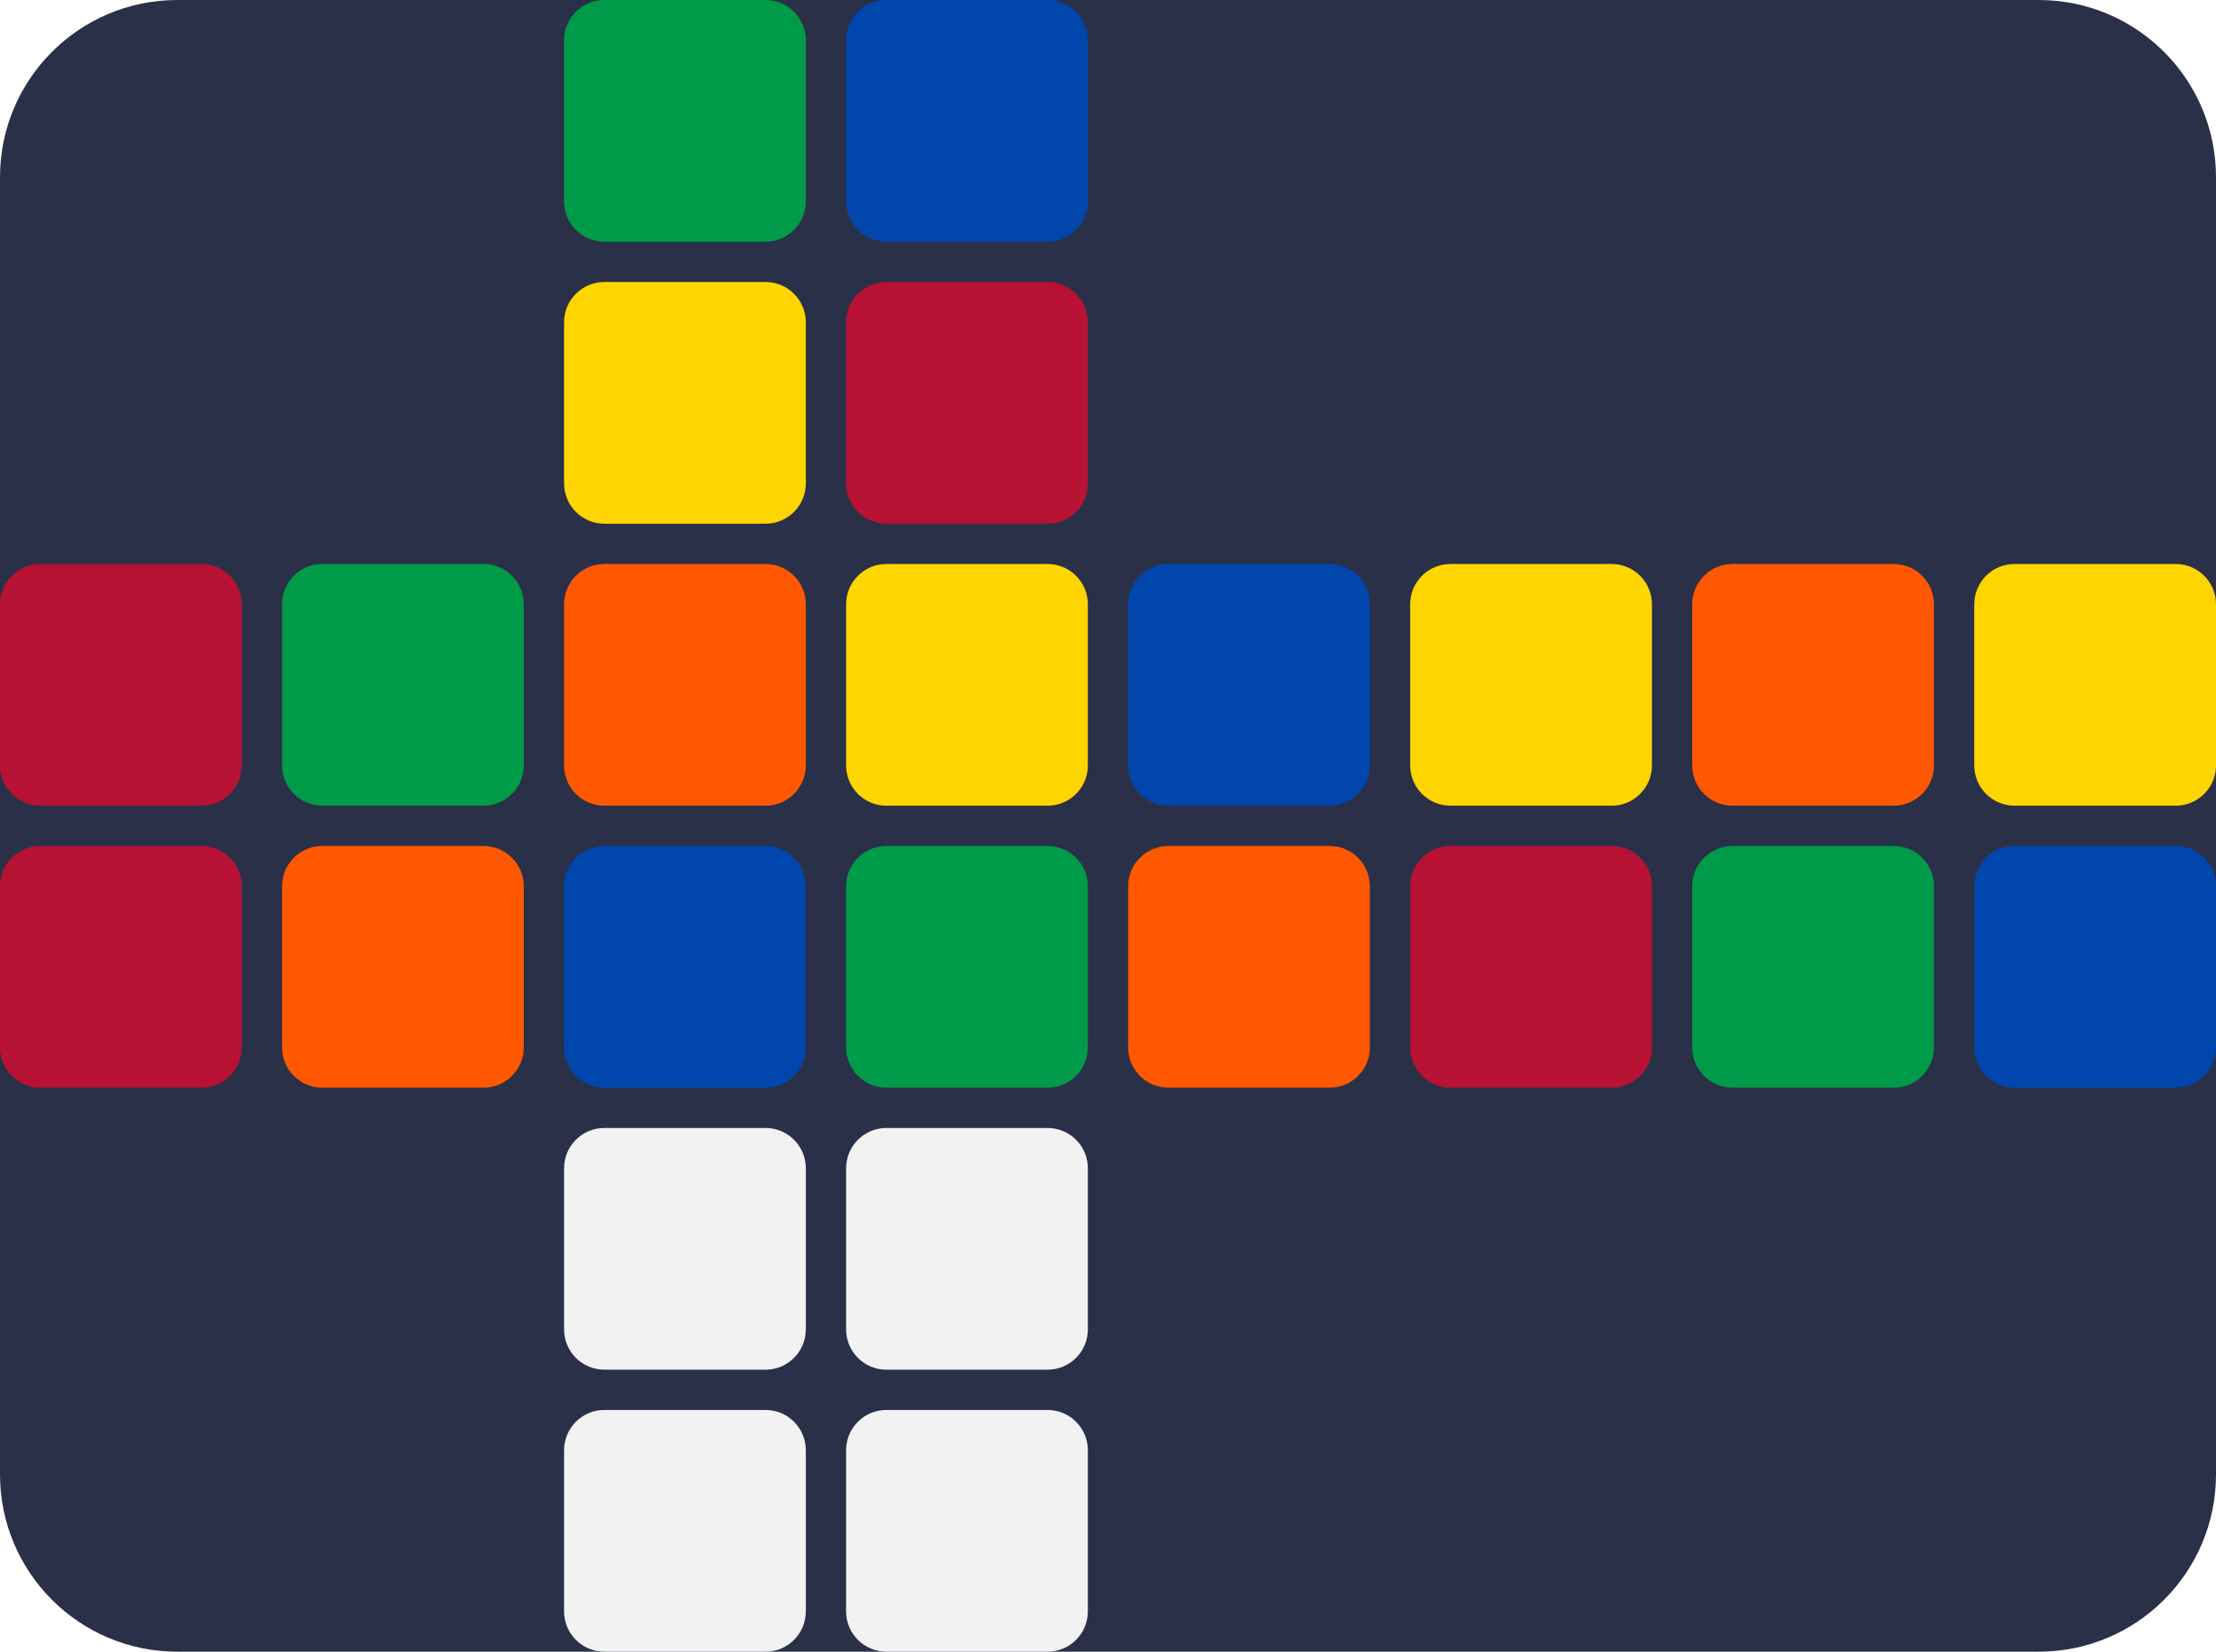
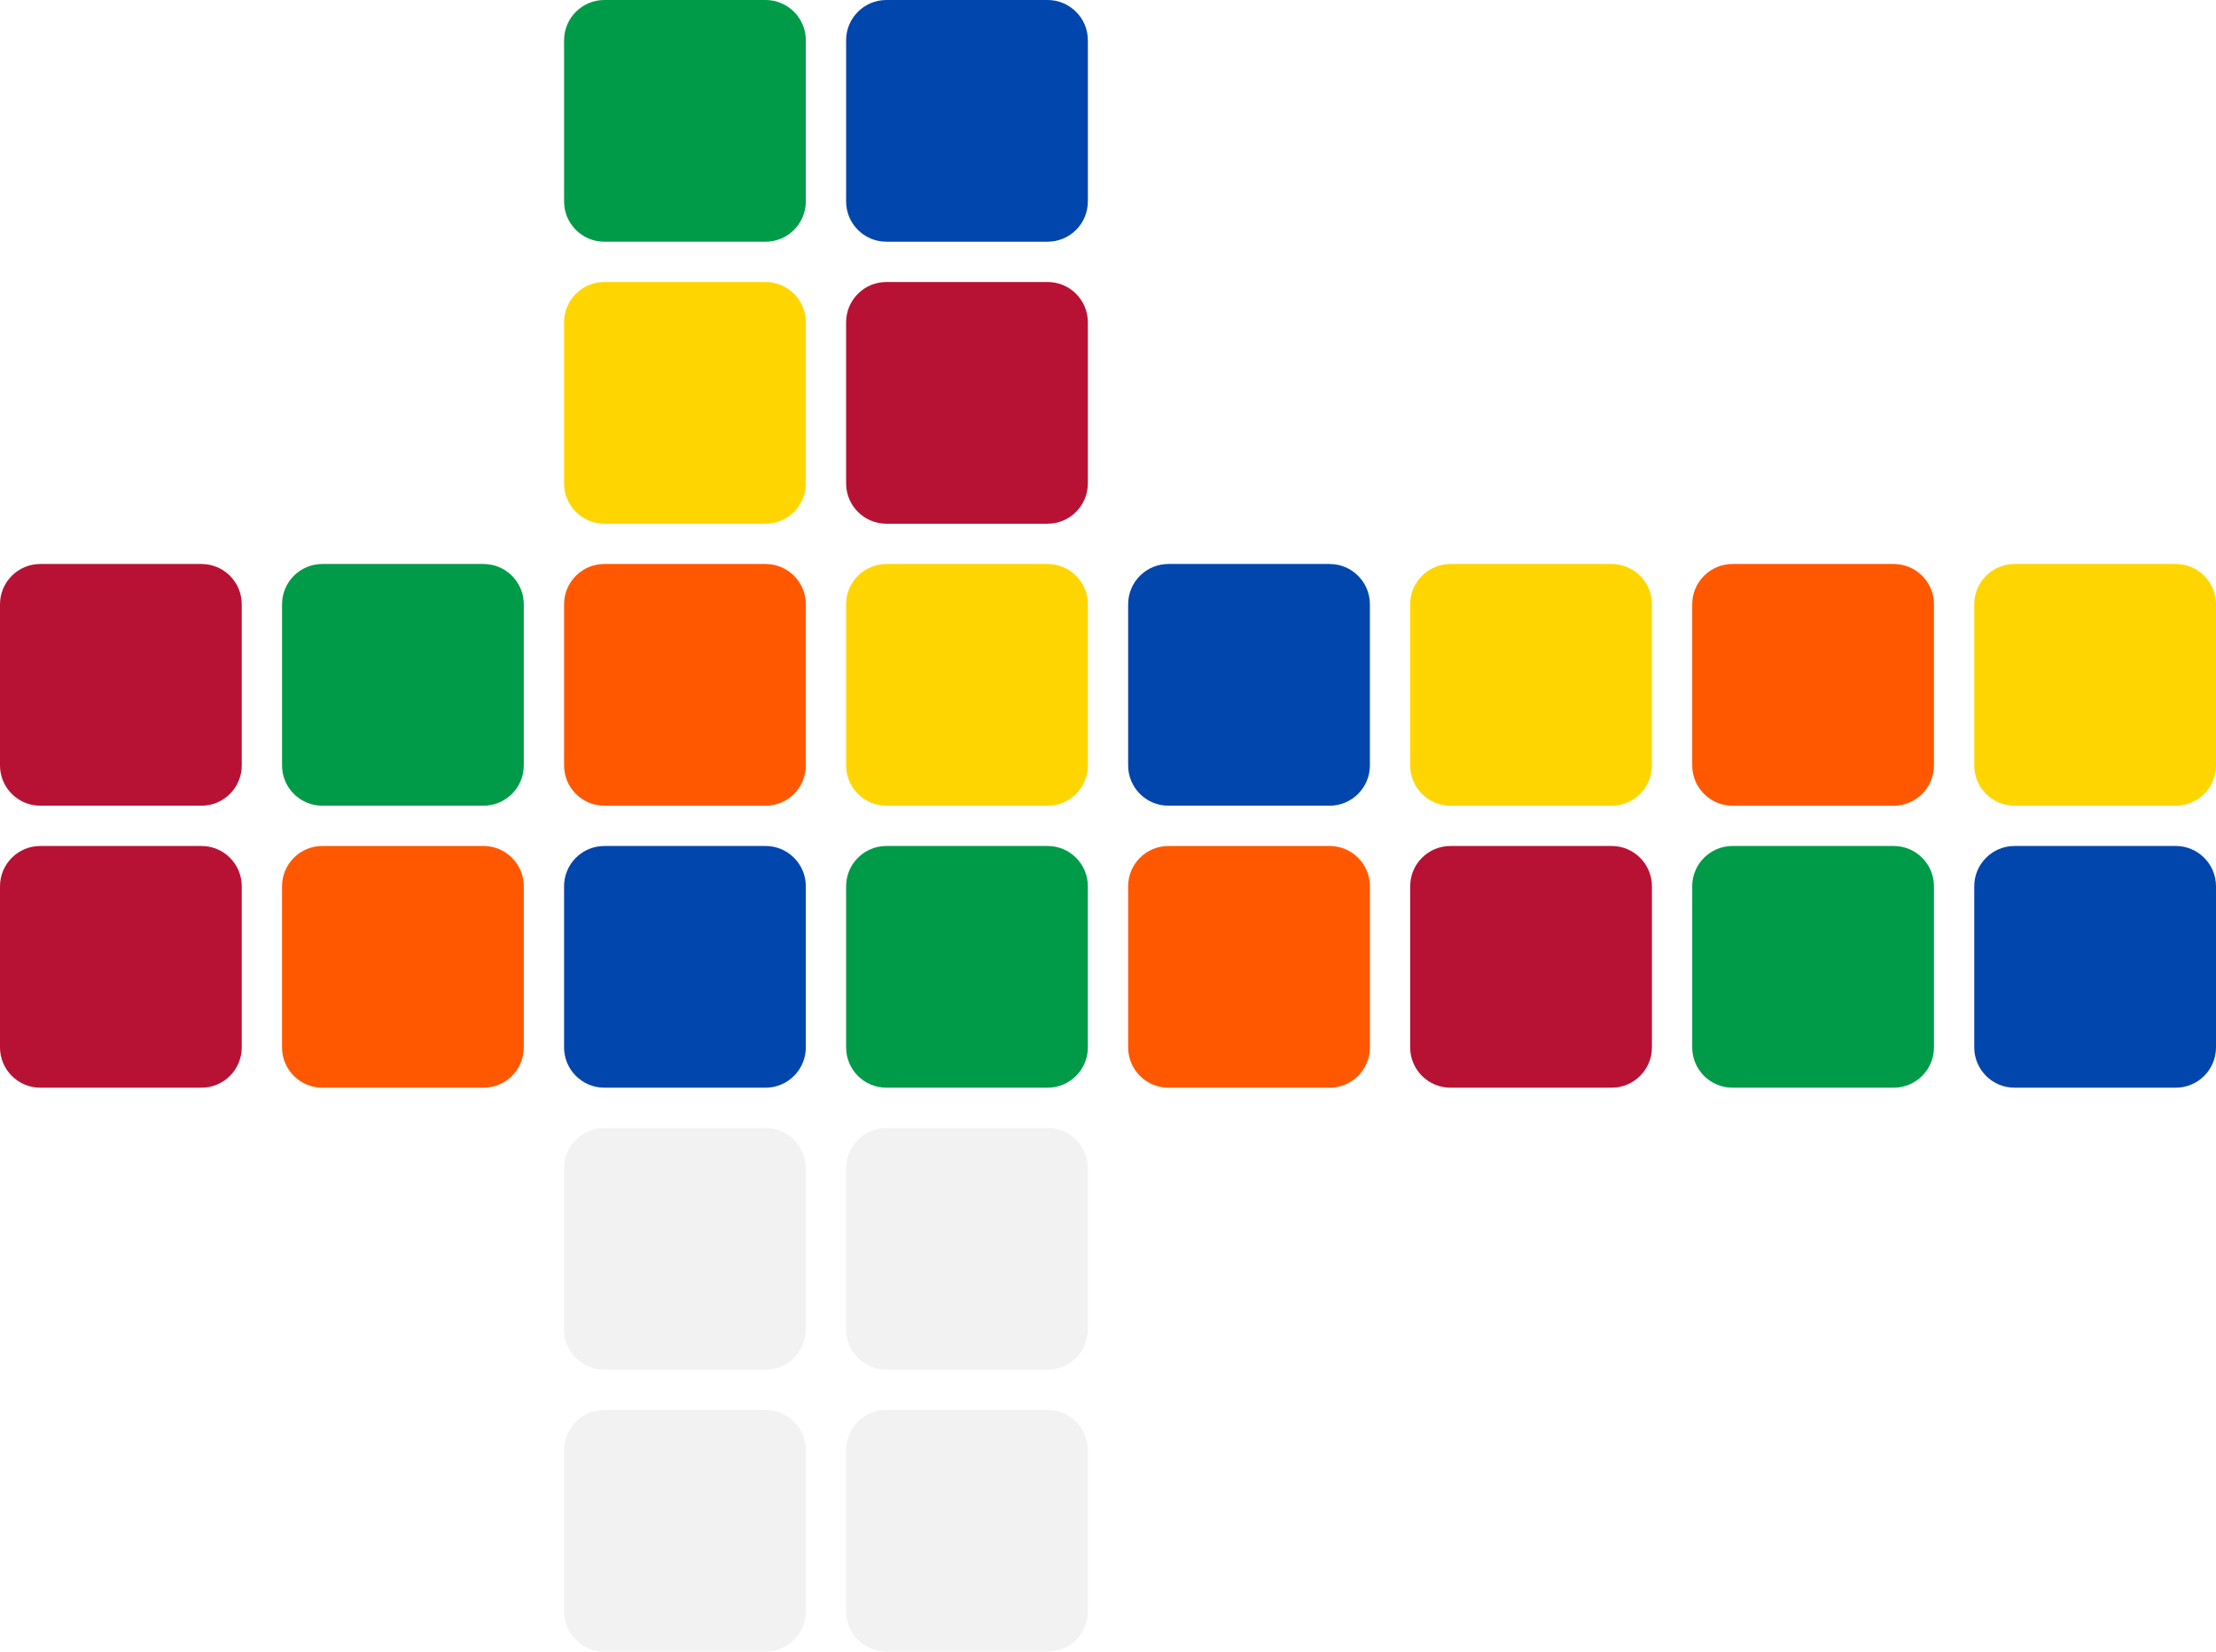
<svg xmlns="http://www.w3.org/2000/svg" viewBox="0 0 275 205">
-   <rect x="0" y="0" width="275" height="205" rx="22" fill="#2a3048" />
  <rect x="70" y="0" width="30" height="30" rx="5" fill="#009b48" />
  <rect x="105" y="0" width="30" height="30" rx="5" fill="#0046ad" />
  <rect x="70" y="35" width="30" height="30" rx="5" fill="#ffd500" />
  <rect x="105" y="35" width="30" height="30" rx="5" fill="#b71234" />
  <rect x="0" y="70" width="30" height="30" rx="5" fill="#b71234" />
  <rect x="35" y="70" width="30" height="30" rx="5" fill="#009b48" />
  <rect x="0" y="105" width="30" height="30" rx="5" fill="#b71234" />
  <rect x="35" y="105" width="30" height="30" rx="5" fill="#ff5800" />
  <rect x="70" y="70" width="30" height="30" rx="5" fill="#ff5800" />
  <rect x="105" y="70" width="30" height="30" rx="5" fill="#ffd500" />
  <rect x="70" y="105" width="30" height="30" rx="5" fill="#0046ad" />
  <rect x="105" y="105" width="30" height="30" rx="5" fill="#009b48" />
  <rect x="140" y="70" width="30" height="30" rx="5" fill="#0046ad" />
  <rect x="175" y="70" width="30" height="30" rx="5" fill="#ffd500" />
  <rect x="140" y="105" width="30" height="30" rx="5" fill="#ff5800" />
  <rect x="175" y="105" width="30" height="30" rx="5" fill="#b71234" />
  <rect x="210" y="70" width="30" height="30" rx="5" fill="#ff5800" />
  <rect x="245" y="70" width="30" height="30" rx="5" fill="#ffd500" />
  <rect x="210" y="105" width="30" height="30" rx="5" fill="#009b48" />
  <rect x="245" y="105" width="30" height="30" rx="5" fill="#0046ad" />
  <rect x="70" y="140" width="30" height="30" rx="5" fill="#f2f2f2" />
  <rect x="105" y="140" width="30" height="30" rx="5" fill="#f2f2f2" />
  <rect x="70" y="175" width="30" height="30" rx="5" fill="#f2f2f2" />
  <rect x="105" y="175" width="30" height="30" rx="5" fill="#f2f2f2" />
</svg>
